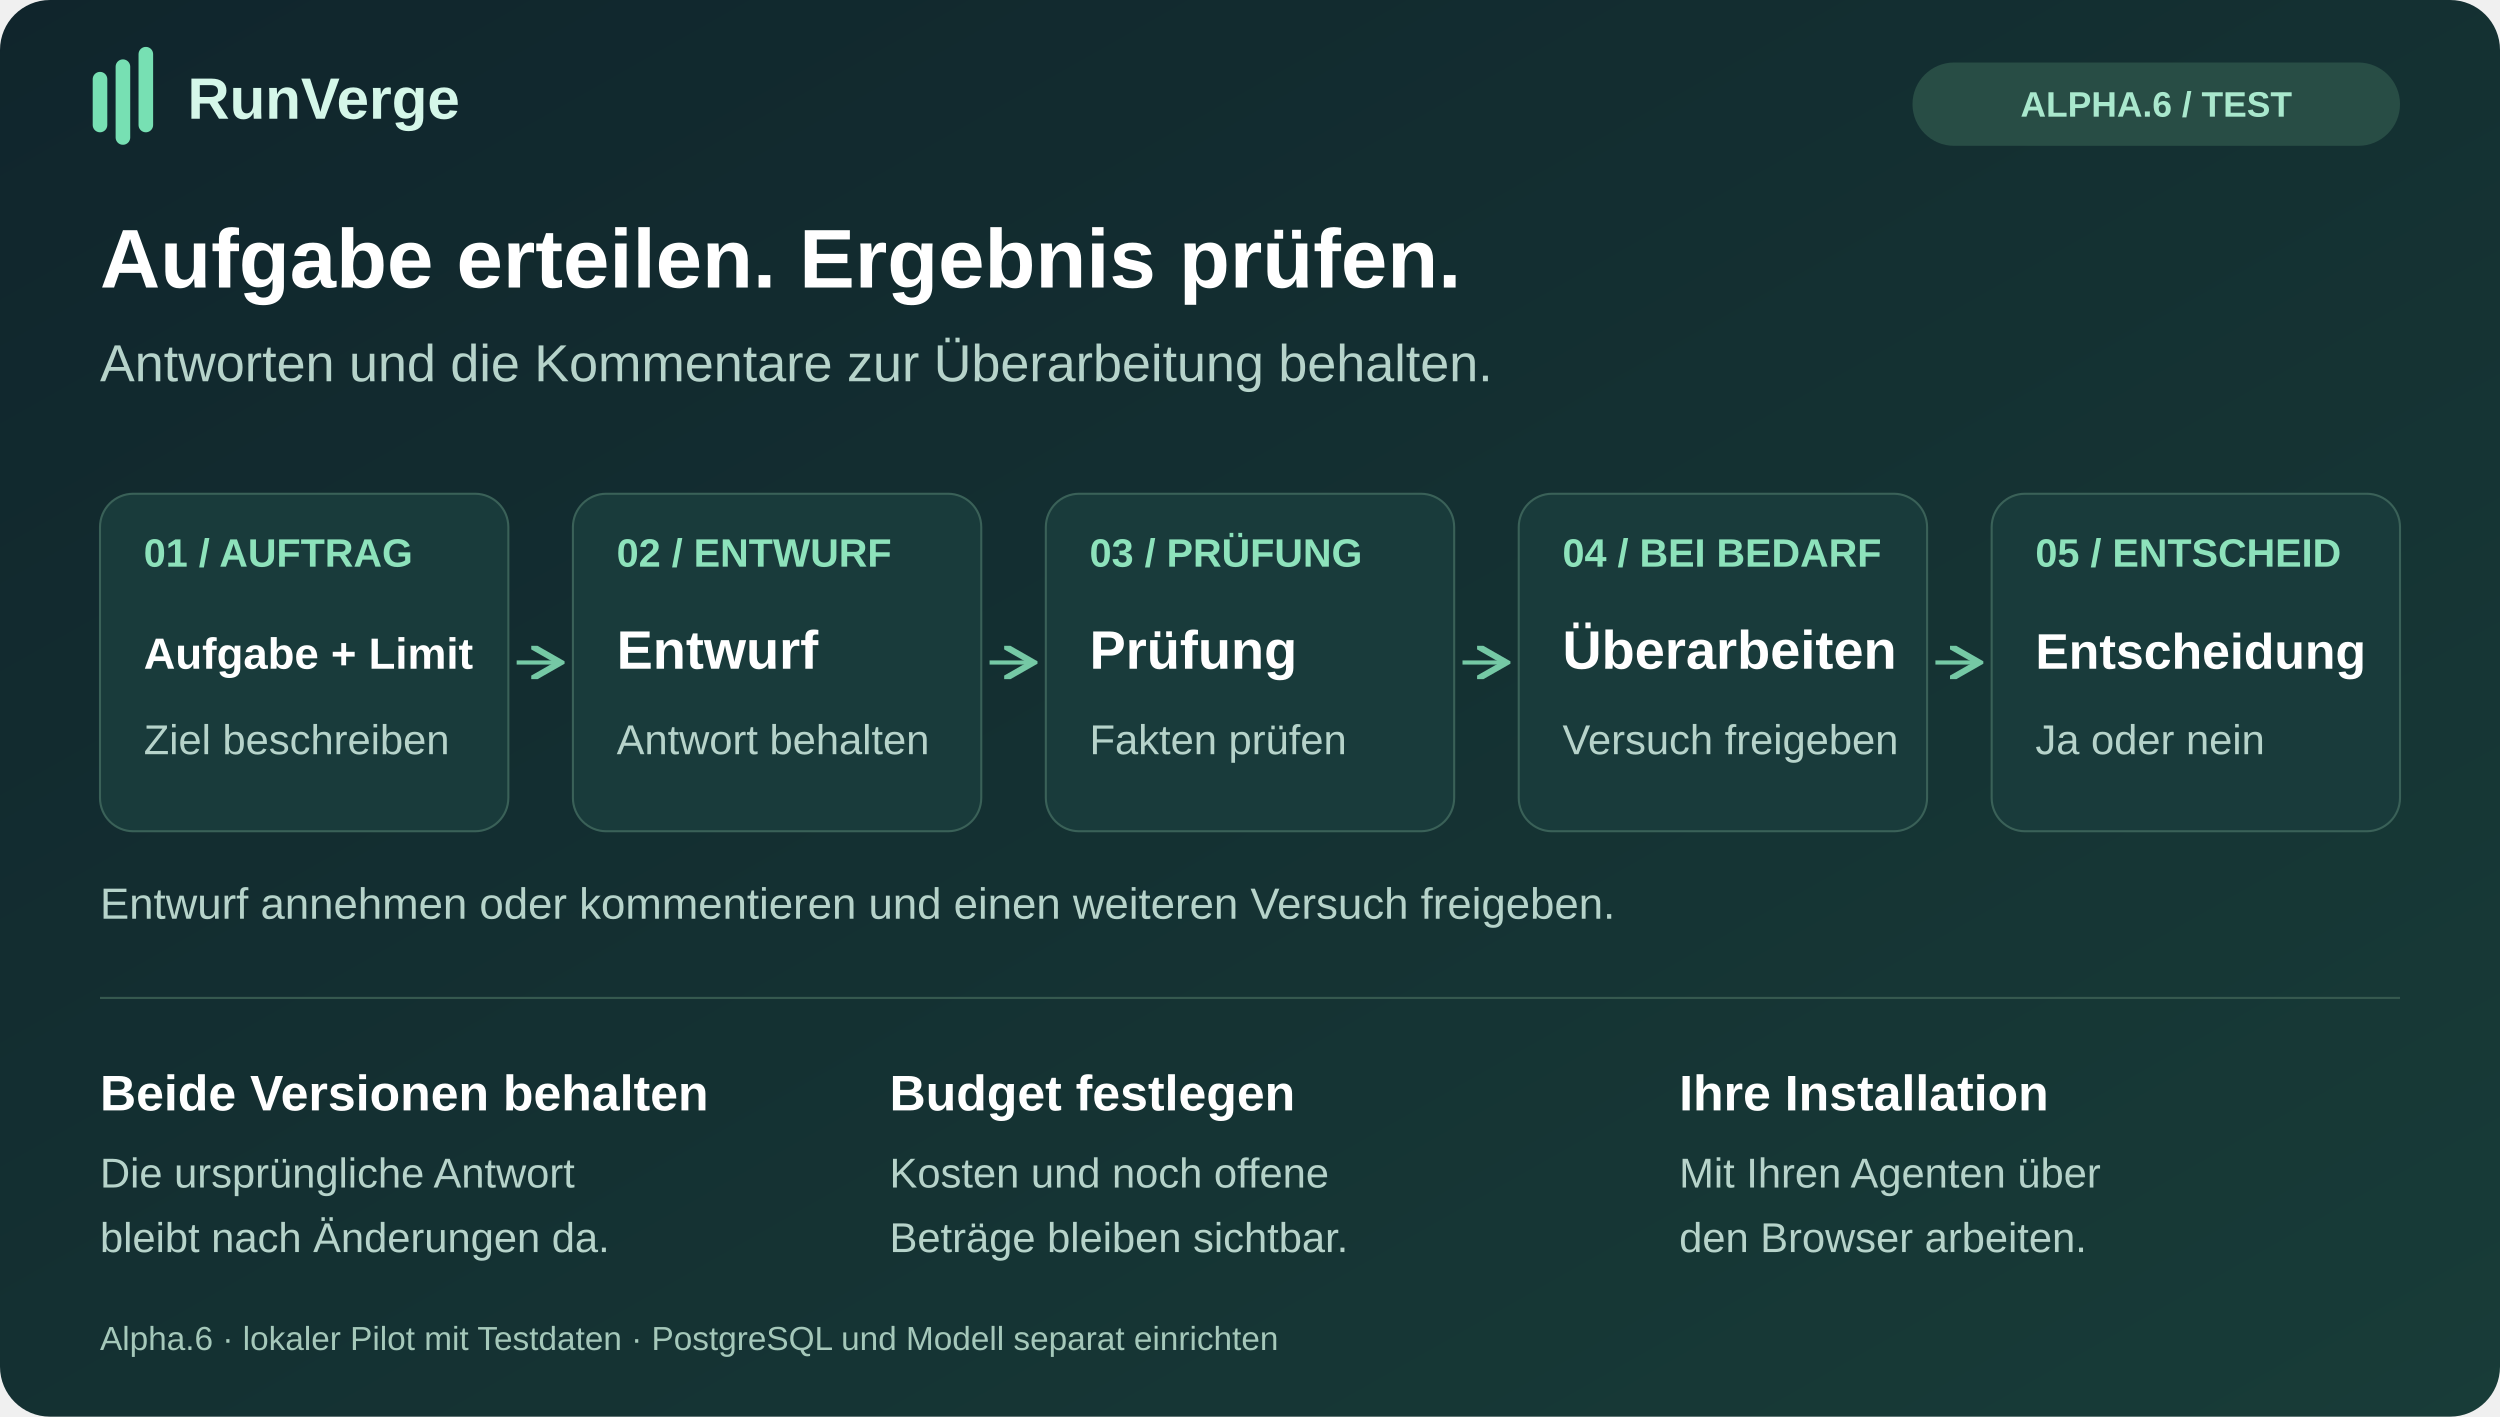
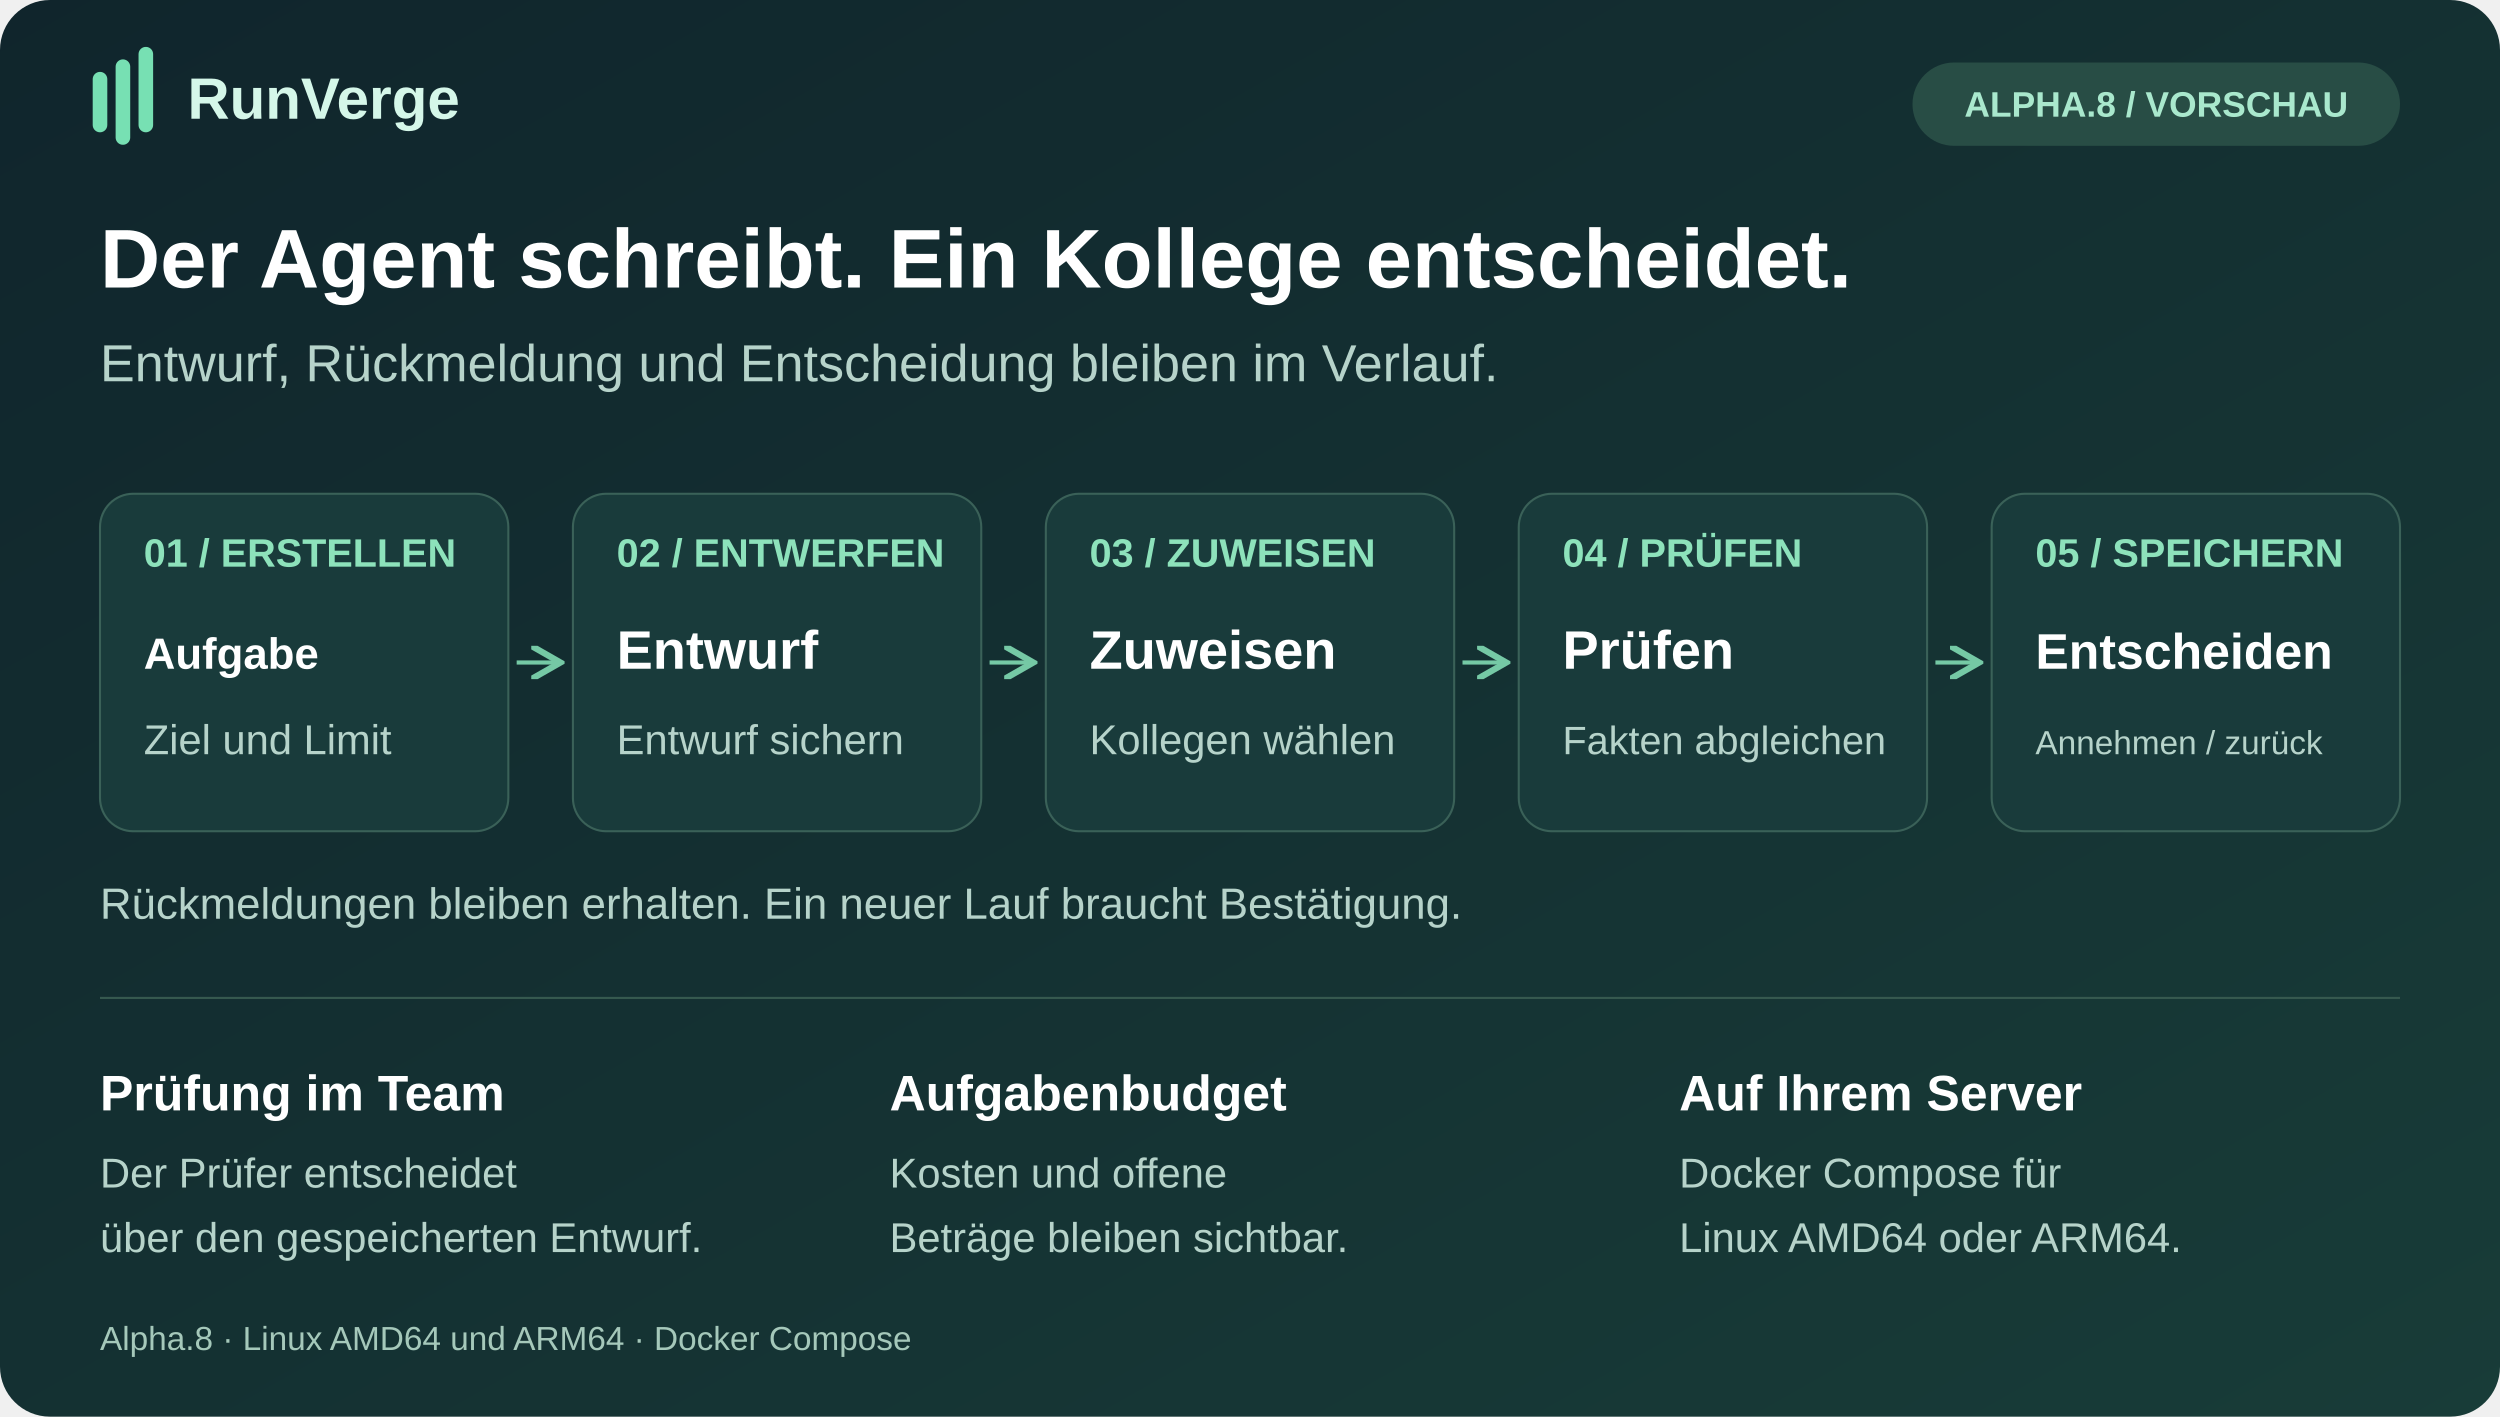
<svg xmlns="http://www.w3.org/2000/svg" width="1200" height="680" viewBox="0 0 1200 680" role="img" aria-labelledby="title desc" lang="de">
  <defs>
    <linearGradient id="bg" x2="1" y2="1">
      <stop stop-color="#10252c" />
      <stop offset="1" stop-color="#183c38" />
    </linearGradient>
    <marker id="arrow" markerWidth="8" markerHeight="8" refX="6" refY="4" orient="auto">
      <path d="M0 0L7 4L0 8" fill="none" stroke="#75c9a5" stroke-width="1.5" />
    </marker>
  </defs>
  <rect width="1200" height="680" rx="24" fill="url(#bg)" />
  <g font-family="Arial, Helvetica, sans-serif">
    <path d="M48 60V38M59 66V32M70 60V26" stroke="#77e0b3" stroke-width="7" stroke-linecap="round" />
    <text x="90" y="57" fill="#d5f7e9" font-size="28" font-weight="700" data-label="2" data-left="90" data-right="350">RunVerge</text>
    <rect x="918" y="30" width="234" height="40" rx="20" fill="#284d45" />
-     <text x="1035" y="56" text-anchor="middle" fill="#a9e8cd" font-size="17" font-weight="700" data-label="3" data-left="930" data-right="1140">ALPHA.6 / TEST</text>
-     <text x="48" y="138" fill="#ffffff" font-size="40" font-weight="700" data-label="4" data-left="48" data-right="1152">Aufgabe erteilen. Ergebnis prüfen.</text>
-     <text x="48" y="183" fill="#b6d3ca" font-size="25" data-label="5" data-left="48" data-right="1152">Antworten und die Kommentare zur Überarbeitung behalten.</text>
+     <text x="1035" y="56" text-anchor="middle" fill="#a9e8cd" font-size="17" font-weight="700" data-label="3" data-left="930" data-right="1140">ALPHA.8 / VORSCHAU</text>
+     <text x="48" y="138" fill="#ffffff" font-size="40" font-weight="700" data-label="4" data-left="48" data-right="1152">Der Agent schreibt. Ein Kollege entscheidet.</text>
+     <text x="48" y="183" fill="#b6d3ca" font-size="25" data-label="5" data-left="48" data-right="1152">Entwurf, Rückmeldung und Entscheidung bleiben im Verlauf.</text>
    <g fill="#193b3b" stroke="#3a6158">
      <rect x="48" y="237" width="196" height="162" rx="16" />
      <rect x="275" y="237" width="196" height="162" rx="16" />
      <rect x="502" y="237" width="196" height="162" rx="16" />
      <rect x="729" y="237" width="196" height="162" rx="16" />
      <rect x="956" y="237" width="196" height="162" rx="16" />
    </g>
    <g fill="#8de2bb" font-size="19" font-weight="700">
-       <text x="69" y="272" font-size="19" data-label="6" data-left="69" data-right="230">01 / AUFTRAG</text>
-       <text x="296" y="272" font-size="19" data-label="7" data-left="296" data-right="457">02 / ENTWURF</text>
-       <text x="523" y="272" font-size="19" data-label="8" data-left="523" data-right="684">03 / PRÜFUNG</text>
-       <text x="750" y="272" font-size="19" data-label="9" data-left="750" data-right="911">04 / BEI BEDARF</text>
-       <text x="977" y="272" font-size="19" data-label="10" data-left="977" data-right="1138">05 / ENTSCHEID</text>
+       <text x="69" y="272" font-size="19" data-label="6" data-left="69" data-right="230">01 / ERSTELLEN</text>
+       <text x="296" y="272" font-size="19" data-label="7" data-left="296" data-right="457">02 / ENTWERFEN</text>
+       <text x="523" y="272" font-size="19" data-label="8" data-left="523" data-right="684">03 / ZUWEISEN</text>
+       <text x="750" y="272" font-size="19" data-label="9" data-left="750" data-right="911">04 / PRÜFEN</text>
+       <text x="977" y="272" font-size="19" data-label="10" data-left="977" data-right="1138">05 / SPEICHERN</text>
    </g>
    <g fill="#ffffff" font-size="26" font-weight="700">
-       <text x="69" y="321" font-size="21" data-label="11" data-left="69" data-right="230">Aufgabe + Limit</text>
+       <text x="69" y="321" font-size="21" data-label="11" data-left="69" data-right="230">Aufgabe</text>
      <text x="296" y="321" font-size="26" data-label="12" data-left="296" data-right="457">Entwurf</text>
-       <text x="523" y="321" font-size="26" data-label="13" data-left="523" data-right="684">Prüfung</text>
-       <text x="750" y="321" font-size="26" data-label="14" data-left="750" data-right="911">Überarbeiten</text>
-       <text x="977" y="321" font-size="24" data-label="15" data-left="977" data-right="1138">Entscheidung</text>
+       <text x="523" y="321" font-size="26" data-label="13" data-left="523" data-right="684">Zuweisen</text>
+       <text x="750" y="321" font-size="26" data-label="14" data-left="750" data-right="911">Prüfen</text>
+       <text x="977" y="321" font-size="24" data-label="15" data-left="977" data-right="1138">Entscheiden</text>
    </g>
    <g fill="#b6d3ca" font-size="20">
-       <text x="69" y="362" font-size="20" data-label="16" data-left="69" data-right="230">Ziel beschreiben</text>
-       <text x="296" y="362" font-size="20" data-label="17" data-left="296" data-right="457">Antwort behalten</text>
-       <text x="523" y="362" font-size="20" data-label="18" data-left="523" data-right="684">Fakten prüfen</text>
-       <text x="750" y="362" font-size="20" data-label="19" data-left="750" data-right="911">Versuch freigeben</text>
-       <text x="977" y="362" font-size="20" data-label="20" data-left="977" data-right="1138">Ja oder nein</text>
+       <text x="69" y="362" font-size="20" data-label="16" data-left="69" data-right="230">Ziel und Limit</text>
+       <text x="296" y="362" font-size="20" data-label="17" data-left="296" data-right="457">Entwurf sichern</text>
+       <text x="523" y="362" font-size="20" data-label="18" data-left="523" data-right="684">Kollegen wählen</text>
+       <text x="750" y="362" font-size="19" data-label="19" data-left="750" data-right="911">Fakten abgleichen</text>
+       <text x="977" y="362" font-size="16" data-label="20" data-left="977" data-right="1138">Annehmen / zurück</text>
    </g>
    <g stroke="#75c9a5" stroke-width="2" marker-end="url(#arrow)">
      <path d="M248 318H267" />
      <path d="M475 318H494" />
      <path d="M702 318H721" />
      <path d="M929 318H948" />
    </g>
-     <text x="48" y="441" fill="#b6d3ca" font-size="21" data-label="21" data-left="48" data-right="1152">Entwurf annehmen oder kommentieren und einen weiteren Versuch freigeben.</text>
+     <text x="48" y="441" fill="#b6d3ca" font-size="21" data-label="21" data-left="48" data-right="1152">Rückmeldungen bleiben erhalten. Ein neuer Lauf braucht Bestätigung.</text>
    <path d="M48 479H1152" stroke="#36594f" />
    <g fill="#ffffff" font-size="24" font-weight="700">
-       <text x="48" y="533" font-size="24" data-label="22" data-left="48" data-right="378">Beide Versionen behalten</text>
-       <text x="427" y="533" font-size="24" data-label="23" data-left="427" data-right="757">Budget festlegen</text>
-       <text x="806" y="533" font-size="24" data-label="24" data-left="806" data-right="1136">Ihre Installation</text>
+       <text x="48" y="533" font-size="24" data-label="22" data-left="48" data-right="378">Prüfung im Team</text>
+       <text x="427" y="533" font-size="24" data-label="23" data-left="427" data-right="757">Aufgabenbudget</text>
+       <text x="806" y="533" font-size="24" data-label="24" data-left="806" data-right="1136">Auf Ihrem Server</text>
    </g>
    <g fill="#b6d3ca" font-size="20">
-       <text x="48" y="570" font-size="20" data-label="25" data-left="48" data-right="378">Die ursprüngliche Antwort</text>
-       <text x="48" y="601" font-size="20" data-label="26" data-left="48" data-right="378">bleibt nach Änderungen da.</text>
-       <text x="427" y="570" font-size="20" data-label="27" data-left="427" data-right="757">Kosten und noch offene</text>
+       <text x="48" y="570" font-size="20" data-label="25" data-left="48" data-right="378">Der Prüfer entscheidet</text>
+       <text x="48" y="601" font-size="20" data-label="26" data-left="48" data-right="378">über den gespeicherten Entwurf.</text>
+       <text x="427" y="570" font-size="20" data-label="27" data-left="427" data-right="757">Kosten und offene</text>
      <text x="427" y="601" font-size="20" data-label="28" data-left="427" data-right="757">Beträge bleiben sichtbar.</text>
-       <text x="806" y="570" font-size="20" data-label="29" data-left="806" data-right="1136">Mit Ihren Agenten über</text>
-       <text x="806" y="601" font-size="20" data-label="30" data-left="806" data-right="1136">den Browser arbeiten.</text>
+       <text x="806" y="570" font-size="20" data-label="29" data-left="806" data-right="1136">Docker Compose für</text>
+       <text x="806" y="601" font-size="20" data-label="30" data-left="806" data-right="1136">Linux AMD64 oder ARM64.</text>
    </g>
-     <text x="48" y="648" fill="#a5c8ba" font-size="16" data-label="31" data-left="48" data-right="1152">Alpha.6 · lokaler Pilot mit Testdaten · PostgreSQL und Modell separat einrichten</text>
+     <text x="48" y="648" fill="#a5c8ba" font-size="16" data-label="31" data-left="48" data-right="1152">Alpha.8 · Linux AMD64 und ARM64 · Docker Compose</text>
  </g>
</svg>
